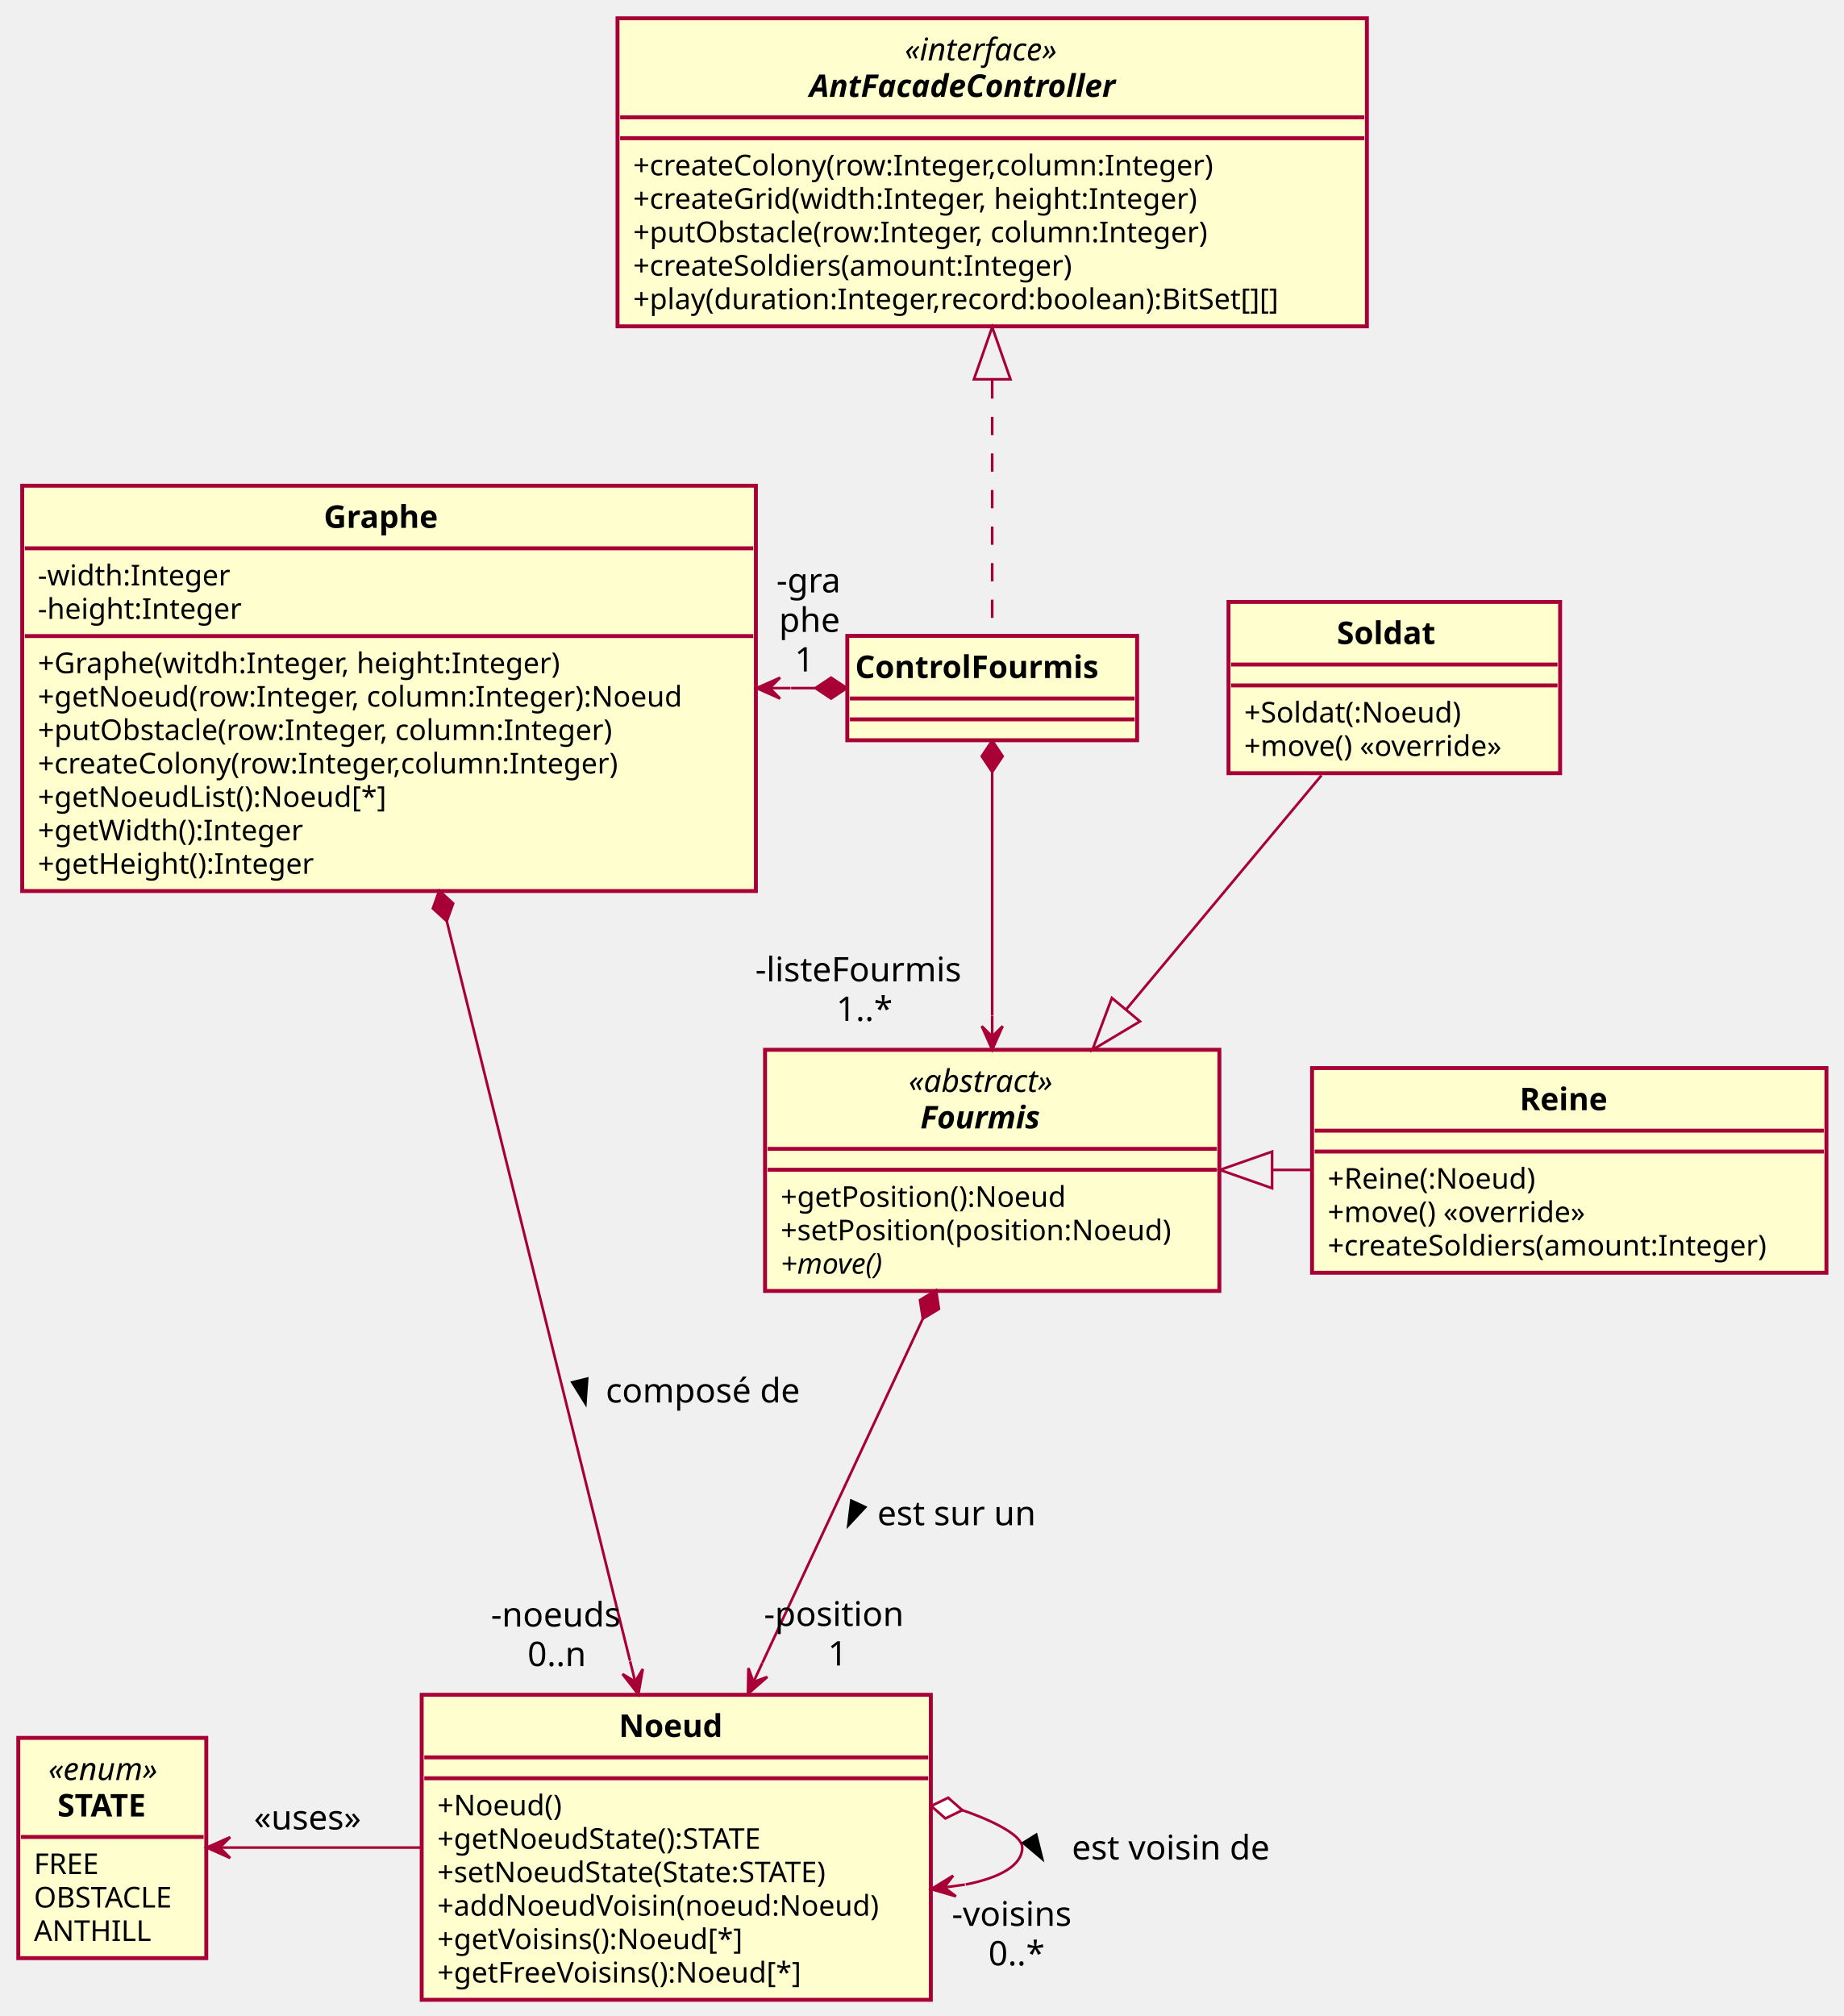
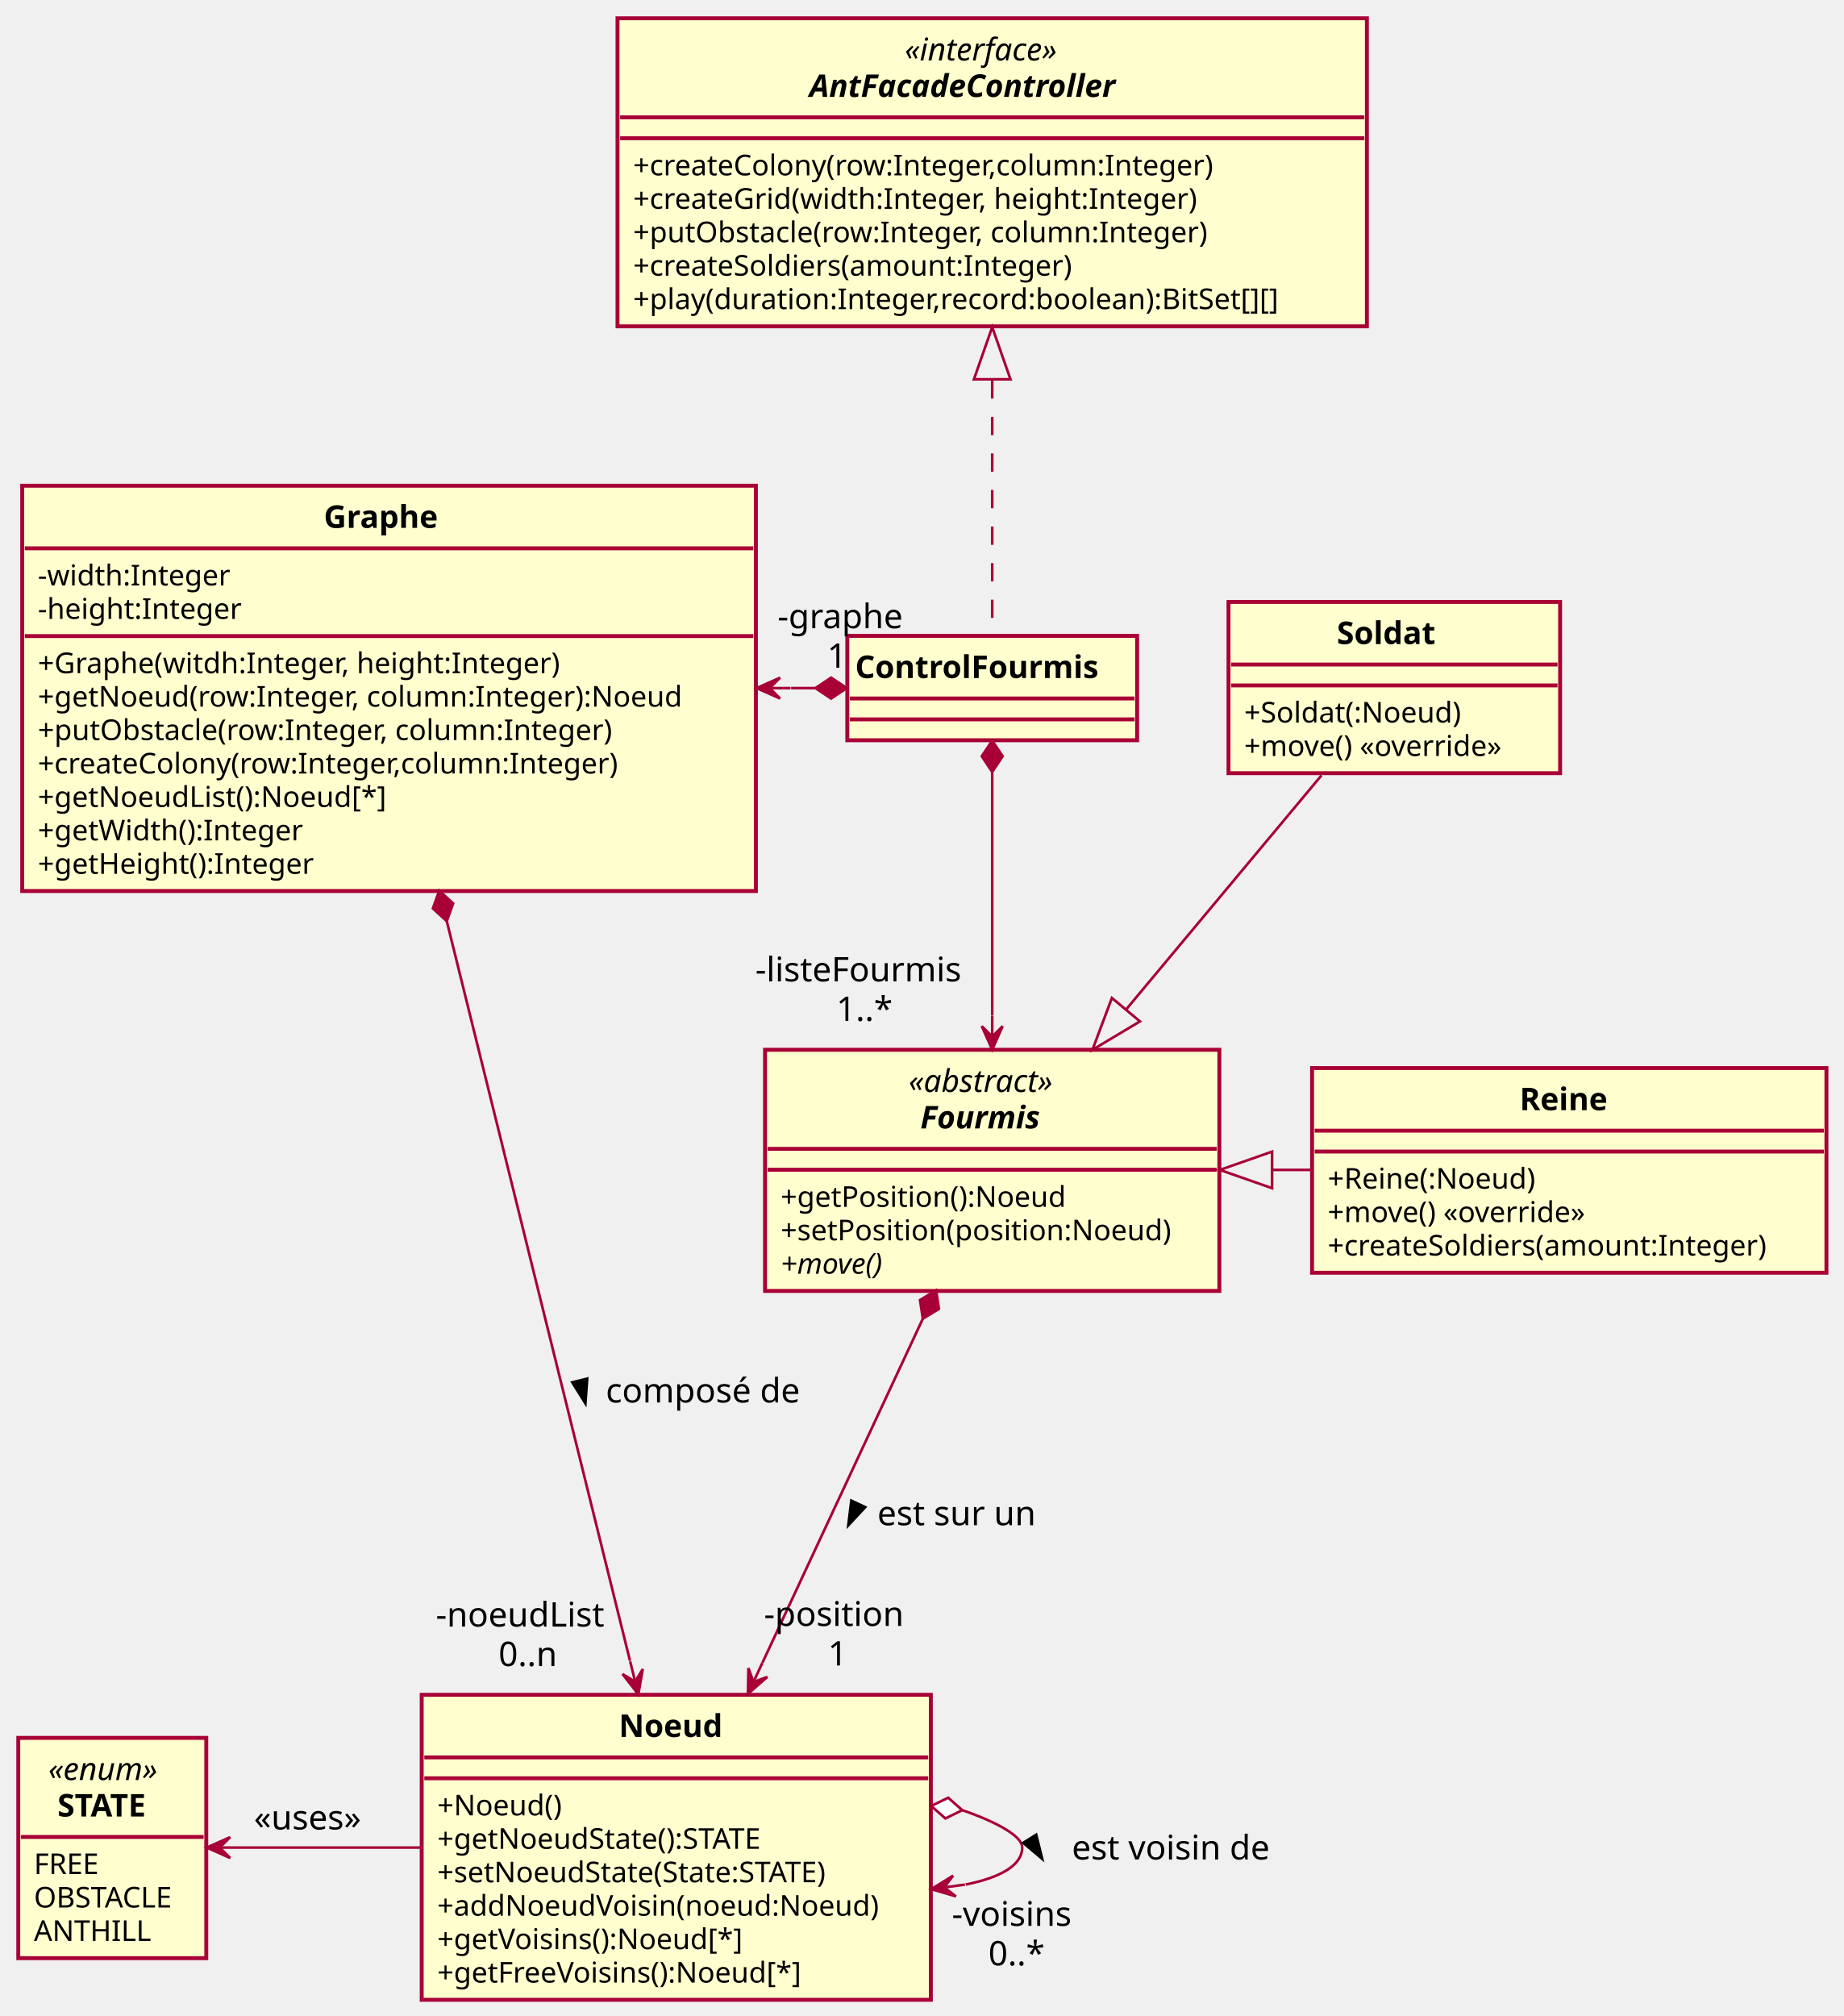
<svg xmlns="http://www.w3.org/2000/svg" contentScriptType="application/ecmascript" contentStyleType="text/css" height="772px" preserveAspectRatio="none" style="width:706px;height:772px;" version="1.1" viewBox="0 0 706 772" width="706px" zoomAndPan="magnify">
  <defs />
  <g>
    <rect codeLine="12" fill="#FEFECE" height="117.961" id="AntFacadeController" style="stroke:#A80036;stroke-width:1.5;" width="287" x="236.5" y="7" />
    <text fill="#000000" font-family="sans-serif" font-size="12" font-style="italic" lengthAdjust="spacing" textLength="67" x="346.5" y="23.139">«interface»</text>
    <text fill="#000000" font-family="sans-serif" font-size="12" font-style="italic" font-weight="bold" lengthAdjust="spacing" textLength="140" x="310" y="37.107">AntFacadeController</text>
    <line style="stroke:#A80036;stroke-width:1.5;" x1="237.5" x2="522.5" y1="44.938" y2="44.938" />
    <line style="stroke:#A80036;stroke-width:1.5;" x1="237.5" x2="522.5" y1="52.938" y2="52.938" />
    <text fill="#000000" font-family="sans-serif" font-size="11" lengthAdjust="spacing" textLength="246" x="242.5" y="67.148">+createColony(row:Integer,column:Integer)</text>
    <text fill="#000000" font-family="sans-serif" font-size="11" lengthAdjust="spacing" textLength="238" x="242.5" y="79.953">+createGrid(width:Integer, height:Integer)</text>
    <text fill="#000000" font-family="sans-serif" font-size="11" lengthAdjust="spacing" textLength="242" x="242.5" y="92.757">+putObstacle(row:Integer, column:Integer)</text>
    <text fill="#000000" font-family="sans-serif" font-size="11" lengthAdjust="spacing" textLength="185" x="242.5" y="105.562">+createSoldiers(amount:Integer)</text>
    <text fill="#000000" font-family="sans-serif" font-size="11" lengthAdjust="spacing" textLength="275" x="242.5" y="118.367">+play(duration:Integer,record:boolean):BitSet[][]</text>
    <rect codeLine="24" fill="#FEFECE" height="116.797" id="Noeud" style="stroke:#A80036;stroke-width:1.5;" width="195" x="161.5" y="649" />
    <text fill="#000000" font-family="sans-serif" font-size="12" font-weight="bold" lengthAdjust="spacing" textLength="44" x="237" y="665.139">Noeud</text>
    <line style="stroke:#A80036;stroke-width:1.5;" x1="162.5" x2="355.5" y1="672.969" y2="672.969" />
    <line style="stroke:#A80036;stroke-width:1.5;" x1="162.5" x2="355.5" y1="680.969" y2="680.969" />
    <text fill="#000000" font-family="sans-serif" font-size="11" lengthAdjust="spacing" textLength="53" x="167.5" y="695.179">+Noeud()</text>
    <text fill="#000000" font-family="sans-serif" font-size="11" lengthAdjust="spacing" textLength="140" x="167.5" y="707.984">+getNoeudState():STATE</text>
    <text fill="#000000" font-family="sans-serif" font-size="11" lengthAdjust="spacing" textLength="168" x="167.5" y="720.789">+setNoeudState(State:STATE)</text>
    <text fill="#000000" font-family="sans-serif" font-size="11" lengthAdjust="spacing" textLength="183" x="167.5" y="733.593">+addNoeudVoisin(noeud:Noeud)</text>
    <text fill="#000000" font-family="sans-serif" font-size="11" lengthAdjust="spacing" textLength="129" x="167.5" y="746.398">+getVoisins():Noeud[*]</text>
    <text fill="#000000" font-family="sans-serif" font-size="11" lengthAdjust="spacing" textLength="154" x="167.5" y="759.203">+getFreeVoisins():Noeud[*]</text>
    <rect codeLine="32" fill="#FEFECE" height="84.352" id="STATE" style="stroke:#A80036;stroke-width:1.5;" width="72" x="7" y="665.5" />
    <text fill="#000000" font-family="sans-serif" font-size="12" font-style="italic" lengthAdjust="spacing" textLength="49" x="18.5" y="681.639">«enum»</text>
    <text fill="#000000" font-family="sans-serif" font-size="12" font-weight="bold" lengthAdjust="spacing" textLength="42" x="22" y="695.607">STATE</text>
    <line style="stroke:#A80036;stroke-width:1.5;" x1="8" x2="78" y1="703.438" y2="703.438" />
    <text fill="#000000" font-family="sans-serif" font-size="11" lengthAdjust="spacing" textLength="28" x="13" y="717.648">FREE</text>
    <text fill="#000000" font-family="sans-serif" font-size="11" lengthAdjust="spacing" textLength="60" x="13" y="730.453">OBSTACLE</text>
    <text fill="#000000" font-family="sans-serif" font-size="11" lengthAdjust="spacing" textLength="46" x="13" y="743.257">ANTHILL</text>
    <rect codeLine="39" fill="#FEFECE" height="92.352" id="Fourmis" style="stroke:#A80036;stroke-width:1.5;" width="174" x="293" y="402" />
    <text fill="#000000" font-family="sans-serif" font-size="12" font-style="italic" lengthAdjust="spacing" textLength="64" x="348" y="418.139">«abstract»</text>
    <text fill="#000000" font-family="sans-serif" font-size="12" font-style="italic" font-weight="bold" lengthAdjust="spacing" textLength="55" x="352.5" y="432.107">Fourmis</text>
    <line style="stroke:#A80036;stroke-width:1.5;" x1="294" x2="466" y1="439.938" y2="439.938" />
    <line style="stroke:#A80036;stroke-width:1.5;" x1="294" x2="466" y1="447.938" y2="447.938" />
    <text fill="#000000" font-family="sans-serif" font-size="11" lengthAdjust="spacing" textLength="119" x="299" y="462.148">+getPosition():Noeud</text>
    <text fill="#000000" font-family="sans-serif" font-size="11" lengthAdjust="spacing" textLength="162" x="299" y="474.953">+setPosition(position:Noeud)</text>
    <text fill="#000000" font-family="sans-serif" font-size="11" font-style="italic" lengthAdjust="spacing" textLength="49" x="299" y="487.757">+move()</text>
    <rect codeLine="44" fill="#FEFECE" height="78.383" id="Reine" style="stroke:#A80036;stroke-width:1.5;" width="197" x="502.5" y="409" />
    <text fill="#000000" font-family="sans-serif" font-size="12" font-weight="bold" lengthAdjust="spacing" textLength="38" x="582" y="425.139">Reine</text>
    <line style="stroke:#A80036;stroke-width:1.5;" x1="503.5" x2="698.5" y1="432.969" y2="432.969" />
    <line style="stroke:#A80036;stroke-width:1.5;" x1="503.5" x2="698.5" y1="440.969" y2="440.969" />
    <text fill="#000000" font-family="sans-serif" font-size="11" lengthAdjust="spacing" textLength="89" x="508.5" y="455.179">+Reine(:Noeud)</text>
    <text fill="#000000" font-family="sans-serif" font-size="11" lengthAdjust="spacing" textLength="115" x="508.5" y="467.984">+move() «override»</text>
    <text fill="#000000" font-family="sans-serif" font-size="11" lengthAdjust="spacing" textLength="185" x="508.5" y="480.789">+createSoldiers(amount:Integer)</text>
    <rect codeLine="50" fill="#FEFECE" height="65.578" id="Soldat" style="stroke:#A80036;stroke-width:1.5;" width="127" x="470.5" y="230.5" />
    <text fill="#000000" font-family="sans-serif" font-size="12" font-weight="bold" lengthAdjust="spacing" textLength="44" x="512" y="246.639">Soldat</text>
    <line style="stroke:#A80036;stroke-width:1.5;" x1="471.5" x2="596.5" y1="254.469" y2="254.469" />
    <line style="stroke:#A80036;stroke-width:1.5;" x1="471.5" x2="596.5" y1="262.469" y2="262.469" />
    <text fill="#000000" font-family="sans-serif" font-size="11" lengthAdjust="spacing" textLength="92" x="476.5" y="276.679">+Soldat(:Noeud)</text>
    <text fill="#000000" font-family="sans-serif" font-size="11" lengthAdjust="spacing" textLength="115" x="476.5" y="289.484">+move() «override»</text>
    <rect codeLine="56" fill="#FEFECE" height="39.969" id="ControlFourmis" style="stroke:#A80036;stroke-width:1.5;" width="111" x="324.5" y="243.5" />
    <text fill="#000000" font-family="sans-serif" font-size="12" font-weight="bold" lengthAdjust="spacing" textLength="105" x="327.5" y="259.639">ControlFourmis</text>
    <line style="stroke:#A80036;stroke-width:1.5;" x1="325.5" x2="434.5" y1="267.469" y2="267.469" />
    <line style="stroke:#A80036;stroke-width:1.5;" x1="325.5" x2="434.5" y1="275.469" y2="275.469" />
    <rect codeLine="60" fill="#FEFECE" height="155.211" id="Graphe" style="stroke:#A80036;stroke-width:1.5;" width="281" x="8.5" y="186" />
    <text fill="#000000" font-family="sans-serif" font-size="12" font-weight="bold" lengthAdjust="spacing" textLength="50" x="124" y="202.139">Graphe</text>
    <line style="stroke:#A80036;stroke-width:1.5;" x1="9.5" x2="288.5" y1="209.969" y2="209.969" />
    <text fill="#000000" font-family="sans-serif" font-size="11" lengthAdjust="spacing" textLength="78" x="14.5" y="224.179">-width:Integer</text>
    <text fill="#000000" font-family="sans-serif" font-size="11" lengthAdjust="spacing" textLength="83" x="14.5" y="236.984">-height:Integer</text>
    <line style="stroke:#A80036;stroke-width:1.5;" x1="9.5" x2="288.5" y1="243.578" y2="243.578" />
    <text fill="#000000" font-family="sans-serif" font-size="11" lengthAdjust="spacing" textLength="220" x="14.5" y="257.789">+Graphe(witdh:Integer, height:Integer)</text>
    <text fill="#000000" font-family="sans-serif" font-size="11" lengthAdjust="spacing" textLength="269" x="14.5" y="270.593">+getNoeud(row:Integer, column:Integer):Noeud</text>
    <text fill="#000000" font-family="sans-serif" font-size="11" lengthAdjust="spacing" textLength="242" x="14.5" y="283.398">+putObstacle(row:Integer, column:Integer)</text>
    <text fill="#000000" font-family="sans-serif" font-size="11" lengthAdjust="spacing" textLength="246" x="14.5" y="296.203">+createColony(row:Integer,column:Integer)</text>
    <text fill="#000000" font-family="sans-serif" font-size="11" lengthAdjust="spacing" textLength="144" x="14.5" y="309.007">+getNoeudList():Noeud[*]</text>
    <text fill="#000000" font-family="sans-serif" font-size="11" lengthAdjust="spacing" textLength="111" x="14.5" y="321.812">+getWidth():Integer</text>
    <text fill="#000000" font-family="sans-serif" font-size="11" lengthAdjust="spacing" textLength="115" x="14.5" y="334.617">+getHeight():Integer</text>
    <path d="M380,145.631 C380,181.157 380,220.117 380,243.154 " fill="none" id="AntFacadeController-backto-ControlFourmis" style="stroke:#A80036;stroke-width:1.0;stroke-dasharray:7.0,7.0;" />
    <polygon fill="none" points="373,145.256,380,125.257,387,145.256,373,145.256" style="stroke:#A80036;stroke-width:1.0;" />
    <path codeLine="73" d="M506.112,296.912 C485.319,321.822 456.326,356.557 431.382,386.442 " fill="none" id="Soldat-to-Fourmis" style="stroke:#A80036;stroke-width:1.0;" />
    <polygon fill="none" points="436.586,391.131,418.396,402,425.838,382.16,436.586,391.131" style="stroke:#A80036;stroke-width:1.0;" />
    <path codeLine="74" d="M487.313,448 C492.366,448 497.42,448 502.473,448 " fill="none" id="Fourmis-backto-Reine" style="stroke:#A80036;stroke-width:1.0;" />
    <polygon fill="none" points="487.191,455,467.191,448,487.191,441,487.191,455" style="stroke:#A80036;stroke-width:1.0;" />
    <path codeLine="76" d="M302.989,263.5 C305.654,263.5 312.308,263.5 312.308,263.5 " fill="none" id="Graphe-ControlFourmis" style="stroke:#A80036;stroke-width:1.0;" />
    <polygon fill="#A80036" points="324.308,263.5,318.308,259.5,312.308,263.5,318.308,267.5,324.308,263.5" style="stroke:#A80036;stroke-width:1.0;" />
    <polygon fill="#A80036" points="289.766,263.5,298.766,267.5,294.766,263.5,298.766,259.5,289.766,263.5" style="stroke:#A80036;stroke-width:1.0;" />
    <line style="stroke:#A80036;stroke-width:1.0;" x1="294.766" x2="302.766" y1="263.5" y2="263.5" />
-     <text fill="#000000" font-family="sans-serif" font-size="13" lengthAdjust="spacing" textLength="26" x="297.361" y="226.858">-gra</text>
-     <text fill="#000000" font-family="sans-serif" font-size="13" lengthAdjust="spacing" textLength="24" x="298.361" y="241.991">phe</text>
-     <text fill="#000000" font-family="sans-serif" font-size="13" lengthAdjust="spacing" textLength="8" x="304.361" y="257.124">1</text>
+     <text fill="#000000" font-family="sans-serif" font-size="13" lengthAdjust="spacing" textLength="50" x="297.815" y="240.566">-graphe</text>
+     <text fill="#000000" font-family="sans-serif" font-size="13" lengthAdjust="spacing" textLength="8" x="316.815" y="255.699">1</text>
    <path codeLine="77" d="M380,295.596 C380,295.596 380,358.396 380,388.848 " fill="none" id="ControlFourmis-Fourmis" style="stroke:#A80036;stroke-width:1.0;" />
    <polygon fill="#A80036" points="380,401.95,384,392.95,380,396.95,376,392.95,380,401.95" style="stroke:#A80036;stroke-width:1.0;" />
    <line style="stroke:#A80036;stroke-width:1.0;" x1="380" x2="380" y1="396.95" y2="388.95" />
    <polygon fill="#A80036" points="380,283.596,376,289.596,380,295.596,384,289.596,380,283.596" style="stroke:#A80036;stroke-width:1.0;" />
    <text fill="#000000" font-family="sans-serif" font-size="13" lengthAdjust="spacing" textLength="85" x="289.289" y="375.808">-listeFourmis</text>
    <text fill="#000000" font-family="sans-serif" font-size="13" lengthAdjust="spacing" textLength="23" x="320.289" y="390.941">1..*</text>
    <path codeLine="79" d="M171.109,352.741 C171.109,352.741 222.262,559.211 241.28,635.975 " fill="none" id="Graphe-Noeud" style="stroke:#A80036;stroke-width:1.0;" />
    <polygon fill="#A80036" points="244.464,648.826,246.182,639.128,243.261,643.973,238.417,641.052,244.464,648.826" style="stroke:#A80036;stroke-width:1.0;" />
    <line style="stroke:#A80036;stroke-width:1.0;" x1="243.261" x2="241.337" y1="643.973" y2="636.208" />
    <polygon fill="#A80036" points="168.223,341.093,165.784,347.879,171.109,352.741,173.549,345.955,168.223,341.093" style="stroke:#A80036;stroke-width:1.0;" />
    <polygon fill="#000000" points="224.202,537.42,224.88,527.933,219.175,529.347,224.202,537.42" style="stroke:#000000;stroke-width:1.0;" />
    <text fill="#000000" font-family="sans-serif" font-size="13" lengthAdjust="spacing" textLength="79" x="232" y="537.067">composé de</text>
-     <text fill="#000000" font-family="sans-serif" font-size="13" lengthAdjust="spacing" textLength="52" x="188.03" y="622.861">-noeuds</text>
-     <text fill="#000000" font-family="sans-serif" font-size="13" lengthAdjust="spacing" textLength="24" x="202.03" y="637.994">0..n</text>
+     <text fill="#000000" font-family="sans-serif" font-size="13" lengthAdjust="spacing" textLength="68" x="166.936" y="622.861">-noeudList</text>
+     <text fill="#000000" font-family="sans-serif" font-size="13" lengthAdjust="spacing" textLength="24" x="190.936" y="637.994">0..n</text>
    <path codeLine="82" d="M353.436,504.97 C353.436,504.97 311.129,595.702 291.979,636.773 " fill="none" id="Fourmis-Noeud" style="stroke:#A80036;stroke-width:1.0;" />
    <polygon fill="#A80036" points="286.454,648.62,293.883,642.154,288.567,644.089,286.633,638.773,286.454,648.62" style="stroke:#A80036;stroke-width:1.0;" />
    <line style="stroke:#A80036;stroke-width:1.0;" x1="288.567" x2="291.948" y1="644.089" y2="636.838" />
    <polygon fill="#A80036" points="358.507,494.094,352.346,497.842,353.436,504.97,359.597,501.223,358.507,494.094" style="stroke:#A80036;stroke-width:1.0;" />
    <polygon fill="#000000" points="324.887,584.098,331.373,577.142,326.046,574.658,324.887,584.098" style="stroke:#000000;stroke-width:1.0;" />
    <text fill="#000000" font-family="sans-serif" font-size="13" lengthAdjust="spacing" textLength="64" x="336" y="584.067">est sur un</text>
    <text fill="#000000" font-family="sans-serif" font-size="13" lengthAdjust="spacing" textLength="57" x="292.574" y="622.633">-position</text>
    <text fill="#000000" font-family="sans-serif" font-size="13" lengthAdjust="spacing" textLength="8" x="317.074" y="637.765">1</text>
    <path codeLine="83" d="M368.541,693.181 C368.541,693.181 391.5,700.657 391.5,707.5 C391.5,714.343 382.954,719.057 369.85,721.643 " fill="none" id="Noeud-Noeud" style="stroke:#A80036;stroke-width:1.0;" />
    <polygon fill="#A80036" points="356.648,723.42,366.101,726.184,361.604,722.753,365.034,718.255,356.648,723.42" style="stroke:#A80036;stroke-width:1.0;" />
    <line style="stroke:#A80036;stroke-width:1.0;" x1="361.604" x2="369.532" y1="722.753" y2="721.686" />
    <polygon fill="#FFFFFF" points="356.648,691.58,362.061,696.345,368.541,693.181,363.128,688.416,356.648,691.58" style="stroke:#A80036;stroke-width:1.0;" />
    <polygon fill="#000000" points="399.146,711.809,396.853,702.579,391.866,705.689,399.146,711.809" style="stroke:#000000;stroke-width:1.0;" />
    <text fill="#000000" font-family="sans-serif" font-size="13" lengthAdjust="spacing" textLength="83" x="410.5" y="712.067">est voisin de</text>
    <text fill="#000000" font-family="sans-serif" font-size="13" lengthAdjust="spacing" textLength="51" x="364.538" y="737.483">-voisins</text>
    <text fill="#000000" font-family="sans-serif" font-size="13" lengthAdjust="spacing" textLength="23" x="378.538" y="752.615">0..*</text>
    <path codeLine="85" d="M84.304,707.5 C106.216,707.5 134.147,707.5 161.215,707.5 " fill="none" id="STATE-backto-Noeud" style="stroke:#A80036;stroke-width:1.0;" />
    <polygon fill="#A80036" points="79.153,707.5,88.153,711.5,84.153,707.5,88.153,703.5,79.153,707.5" style="stroke:#A80036;stroke-width:1.0;" />
    <text fill="#000000" font-family="sans-serif" font-size="13" lengthAdjust="spacing" textLength="46" x="97.25" y="700.567">«uses»</text>
  </g>
</svg>
